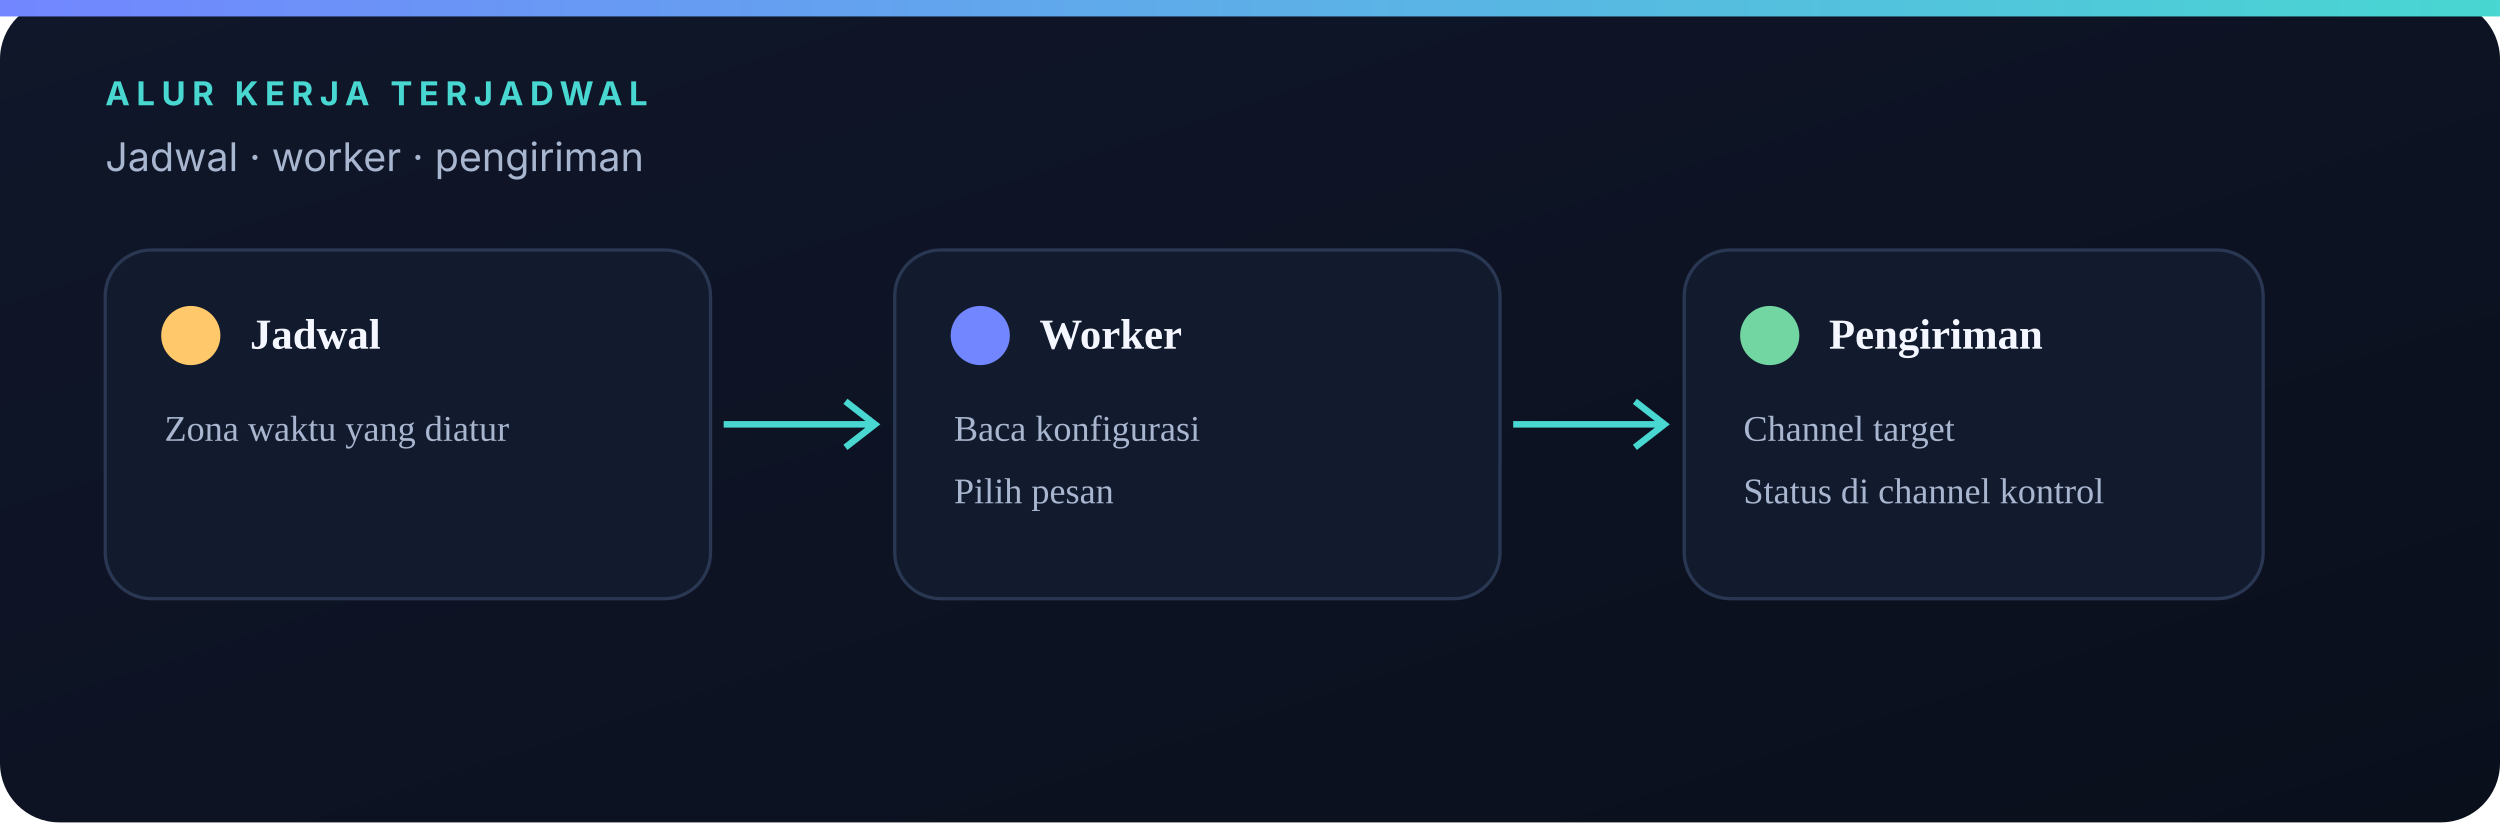
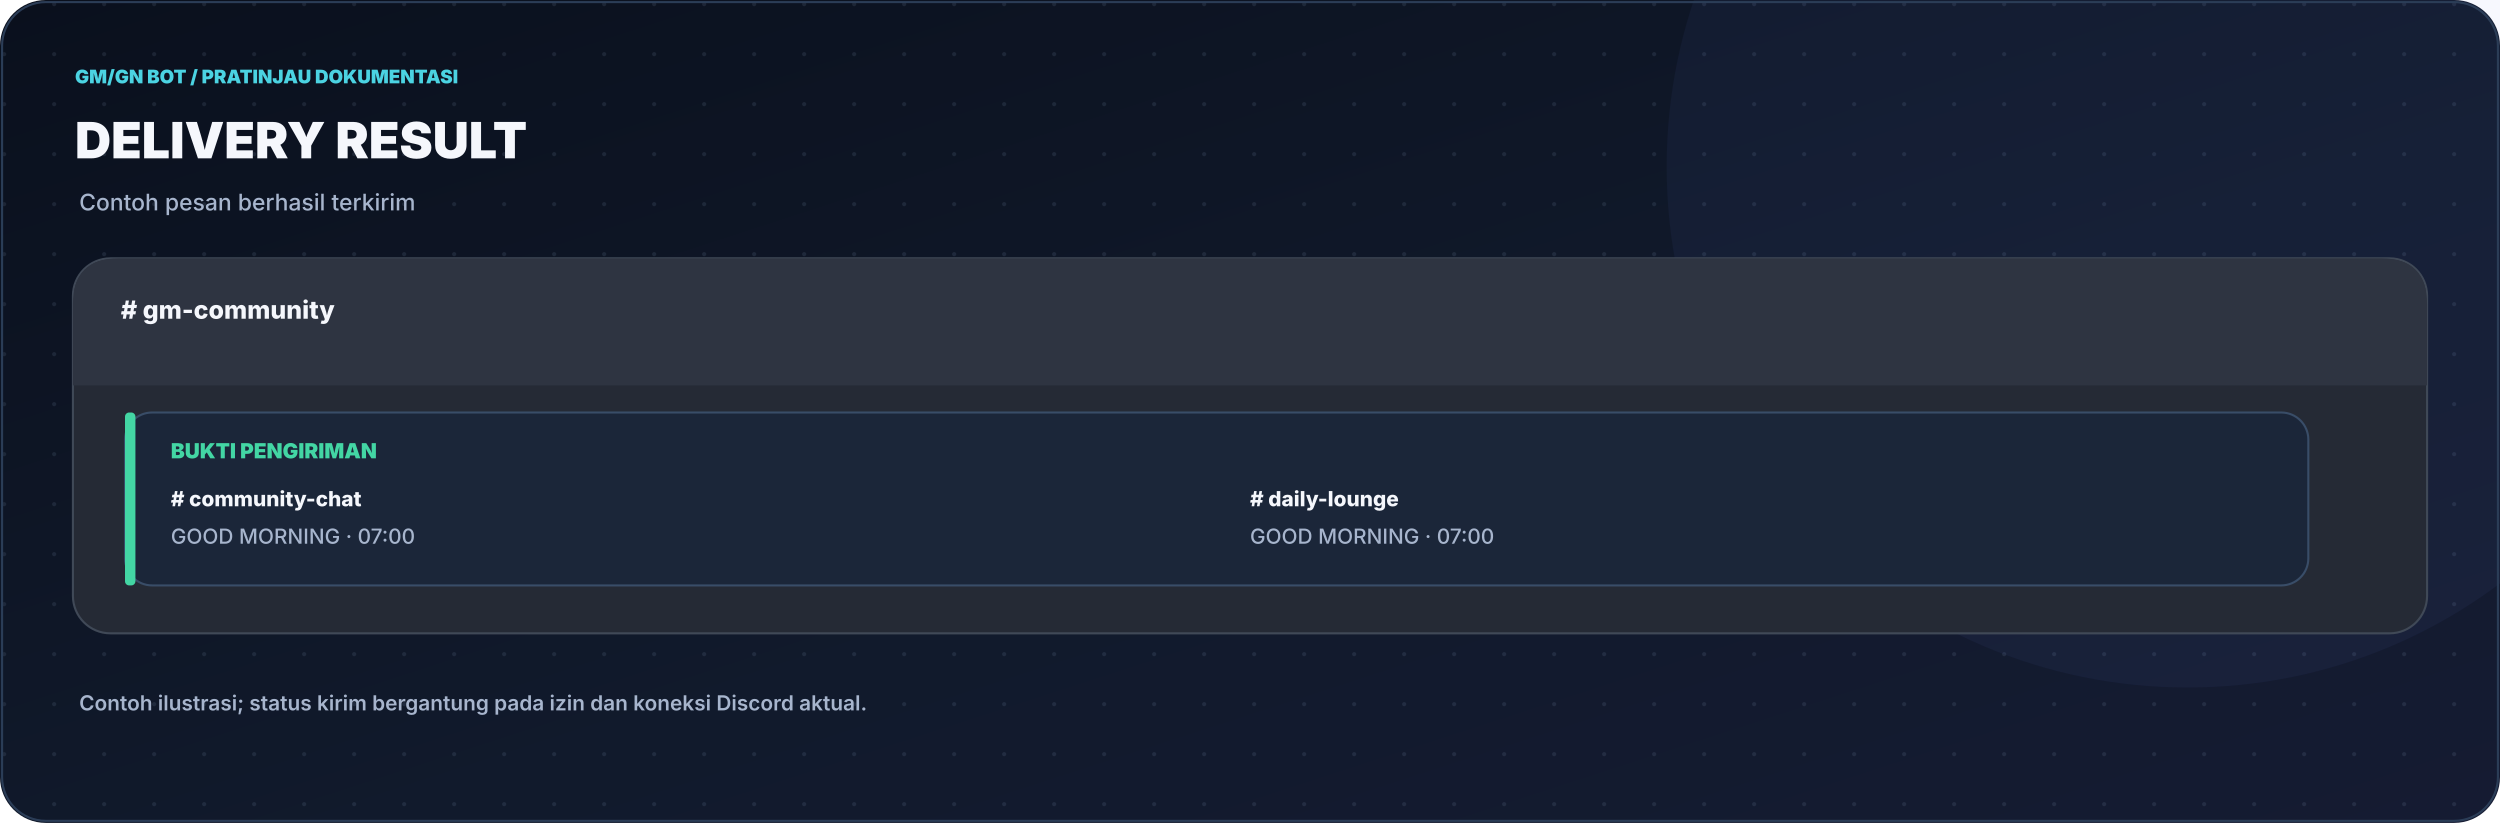
- <svg xmlns="http://www.w3.org/2000/svg" width="760" height="250" viewBox="0 0 760 250" role="img">
+ <svg xmlns="http://www.w3.org/2000/svg" width="1200" height="395" viewBox="0 0 1200 395" role="img" aria-labelledby="title desc">
  <defs>
    <linearGradient id="bg" x1="0" y1="0" x2="1" y2="1">
-       <stop stop-color="#10172A" />
-       <stop offset="1" stop-color="#0A0F1C" />
+       <stop stop-color="#0A101D" />
+       <stop offset=".58" stop-color="#111A2C" />
+       <stop offset="1" stop-color="#151B32" />
    </linearGradient>
-     <linearGradient id="accent">
-       <stop stop-color="#7286FF" />
-       <stop offset="1" stop-color="#48D7D1" />
+     <linearGradient id="accent" x1="0" y1="0" x2="1" y2="1">
+       <stop stop-color="#6679F4" />
+       <stop offset=".55" stop-color="#A898FF" />
+       <stop offset="1" stop-color="#4BD3E2" />
    </linearGradient>
+     <linearGradient id="warm" x1="0" y1="0" x2="1" y2="1">
+       <stop stop-color="#FF8B75" />
+       <stop offset="1" stop-color="#A898FF" />
+     </linearGradient>
+     <pattern id="dots" width="24" height="24" patternUnits="userSpaceOnUse">
+       <circle cx="2" cy="2" r="1" fill="#9DB0D6" fill-opacity=".12" />
+     </pattern>
+     <filter id="shadow" x="-20%" y="-20%" width="140%" height="140%">
+       <feDropShadow dx="0" dy="8" stdDeviation="8" flood-color="#030713" flood-opacity=".35" />
+     </filter>
  </defs>
-   <rect width="760" height="250" rx="18" fill="url(#bg)" />
-   <path d="M0 0H760V5H0Z" fill="url(#accent)" />
-   <text x="32" y="32" font-family="Inter,Segoe UI,Arial,sans-serif" font-size="10" font-weight="700" letter-spacing="2" fill="#48D7D1">ALUR KERJA TERJADWAL</text>
-   <text x="32" y="52" font-family="Inter,Segoe UI,Arial,sans-serif" font-size="12" fill="#A8B6CF">Jadwal · worker · pengiriman</text>
-   <rect x="32" y="76" width="184" height="106" rx="14" fill="#121A2D" stroke="#293752" />
-   <circle cx="58" cy="102" r="9" fill="#FFC86A" />
-   <text x="76" y="106" font-size="13" font-weight="700" fill="#F4F7FF">Jadwal</text>
-   <text x="50" y="134" font-size="11" fill="#A8B6CF">Zona waktu yang diatur</text>
-   <path d="M220 129h45m-8-7 9 7-9 7" fill="none" stroke="#48D7D1" stroke-width="2" />
-   <rect x="272" y="76" width="184" height="106" rx="14" fill="#121A2D" stroke="#293752" />
-   <circle cx="298" cy="102" r="9" fill="#7286FF" />
-   <text x="316" y="106" font-size="13" font-weight="700" fill="#F4F7FF">Worker</text>
-   <text x="290" y="134" font-size="11" fill="#A8B6CF">Baca konfigurasi</text>
-   <text x="290" y="153" font-size="11" fill="#A8B6CF">Pilih pesan</text>
-   <path d="M460 129h45m-8-7 9 7-9 7" fill="none" stroke="#48D7D1" stroke-width="2" />
-   <rect x="512" y="76" width="176" height="106" rx="14" fill="#121A2D" stroke="#293752" />
-   <circle cx="538" cy="102" r="9" fill="#72D6A2" />
-   <text x="556" y="106" font-size="13" font-weight="700" fill="#F4F7FF">Pengiriman</text>
-   <text x="530" y="134" font-size="11" fill="#A8B6CF">Channel target</text>
-   <text x="530" y="153" font-size="11" fill="#A8B6CF">Status di channel kontrol</text>
+   <rect width="1200" height="395" rx="22" fill="url(#bg)" />
+   <rect width="1200" height="395" rx="22" fill="url(#dots)" />
+   <circle cx="1050" cy="80" r="250" fill="#6679F4" opacity=".055" />
+   <rect x="1" y="1" width="1198" height="393" rx="21" fill="none" stroke="#2B3D57" />
+   <text x="36" y="40" font-family="Inter,Segoe UI,Arial,sans-serif" font-size="9" font-weight="900" fill="#4BD3E2" text-anchor="start">GM/GN BOT  /  PRATINJAU DOKUMENTASI</text>
+   <text x="36" y="76" font-family="Inter,Segoe UI,Arial,sans-serif" font-size="24" font-weight="900" fill="#F5F7FC" text-anchor="start">DELIVERY RESULT</text>
+   <text x="38" y="101" font-family="Inter,Segoe UI,Arial,sans-serif" font-size="11" font-weight="550" fill="#A7B5CD" text-anchor="start">Contoh pesan berhasil terkirim</text>
+   <rect x="35" y="124" width="1130" height="180" rx="18" fill="#252A35" stroke="#404957" />
+   <path d="M35 146q0-22 22-22h1086q22 0 22 22v39H35Z" fill="#2E3441" />
+   <text x="58" y="153" font-family="Inter,Segoe UI,Arial,sans-serif" font-size="12" font-weight="800" fill="#F5F7FC" text-anchor="start"># gm-community</text>
+   <rect x="60" y="198" width="1048" height="83" rx="13" fill="#1B2639" stroke="#394D68" />
+   <rect x="60" y="198" width="5" height="83" rx="2" fill="#43D6A4" />
+   <text x="82" y="220" font-family="Inter,Segoe UI,Arial,sans-serif" font-size="10" font-weight="900" fill="#43D6A4" text-anchor="start">BUKTI PENGIRIMAN</text>
+   <text x="82" y="243" font-family="Inter,Segoe UI,Arial,sans-serif" font-size="10" font-weight="800" fill="#F5F7FC" text-anchor="start"># community-chat</text>
+   <text x="82" y="261" font-family="Inter,Segoe UI,Arial,sans-serif" font-size="10" font-weight="550" fill="#A7B5CD" text-anchor="start">GOOD MORNING · 07:00</text>
+   <text x="600" y="243" font-family="Inter,Segoe UI,Arial,sans-serif" font-size="10" font-weight="800" fill="#F5F7FC" text-anchor="start"># daily-lounge</text>
+   <text x="600" y="261" font-family="Inter,Segoe UI,Arial,sans-serif" font-size="10" font-weight="550" fill="#A7B5CD" text-anchor="start">GOOD MORNING · 07:00</text>
+   <text x="38" y="341" font-family="Inter,Segoe UI,Arial,sans-serif" font-size="10" font-weight="600" fill="#A7B5CD" text-anchor="start">Contoh ilustrasi; status kirim bergantung pada izin dan koneksi Discord aktual.</text>
</svg>
